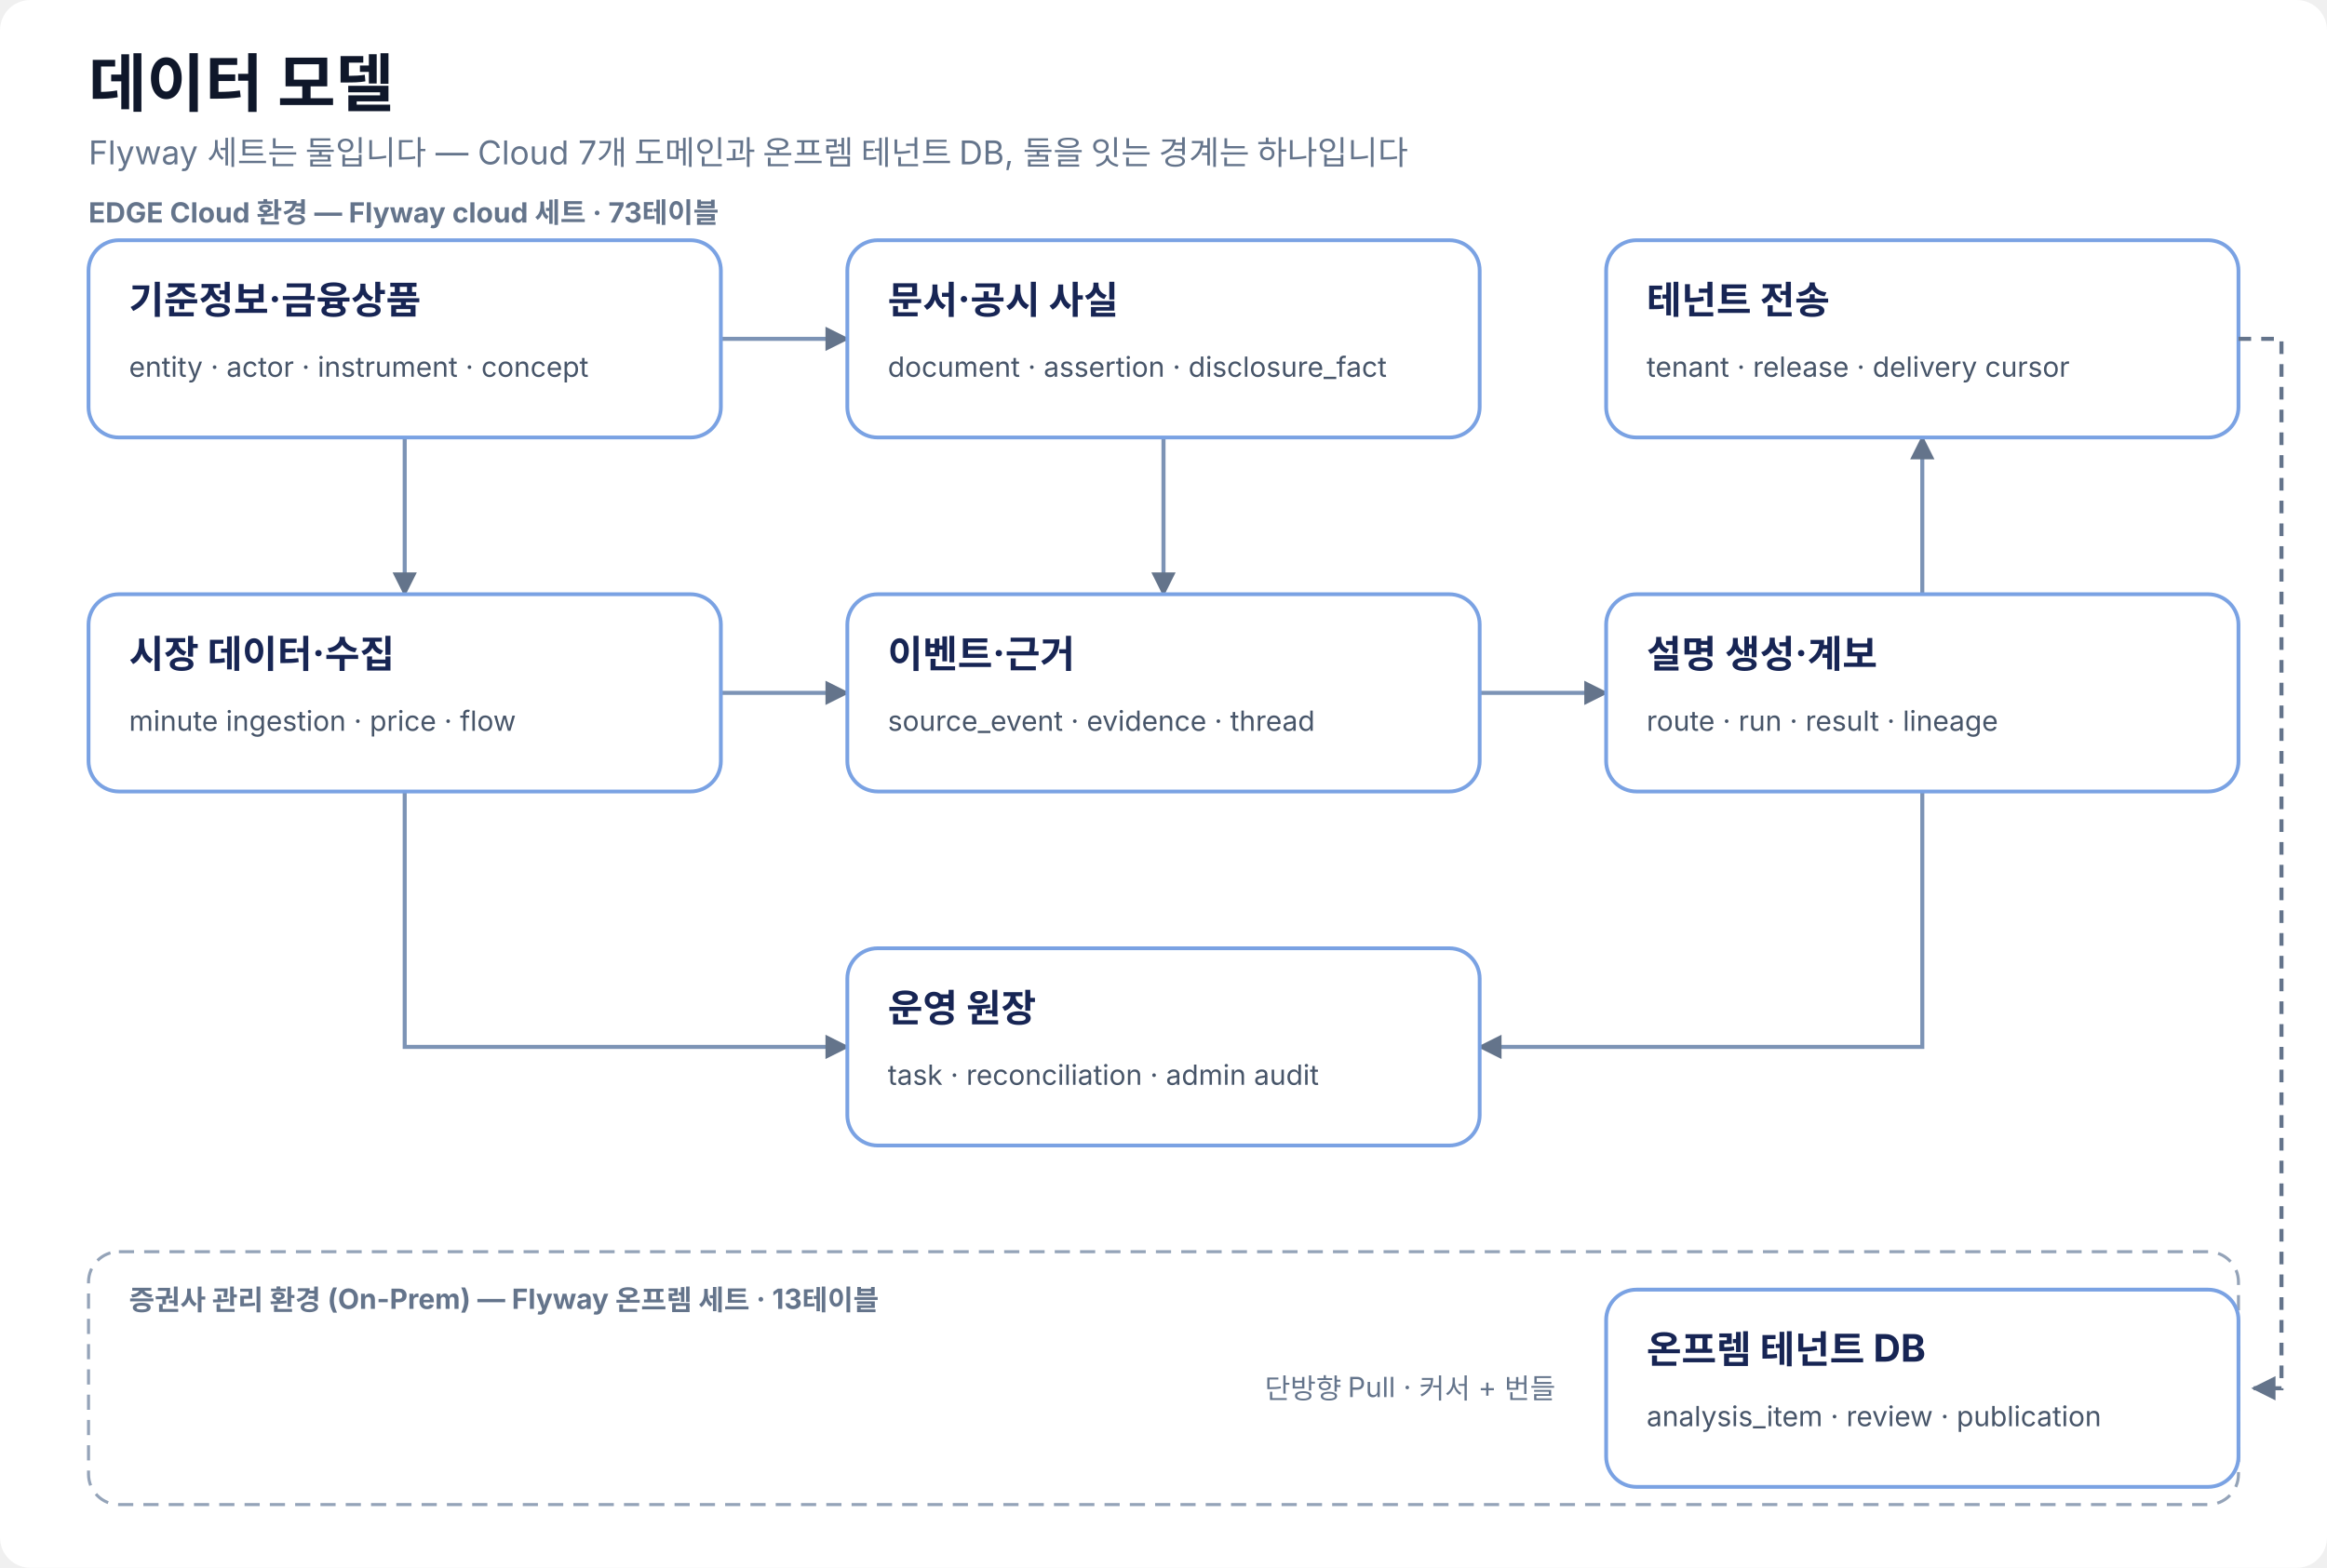
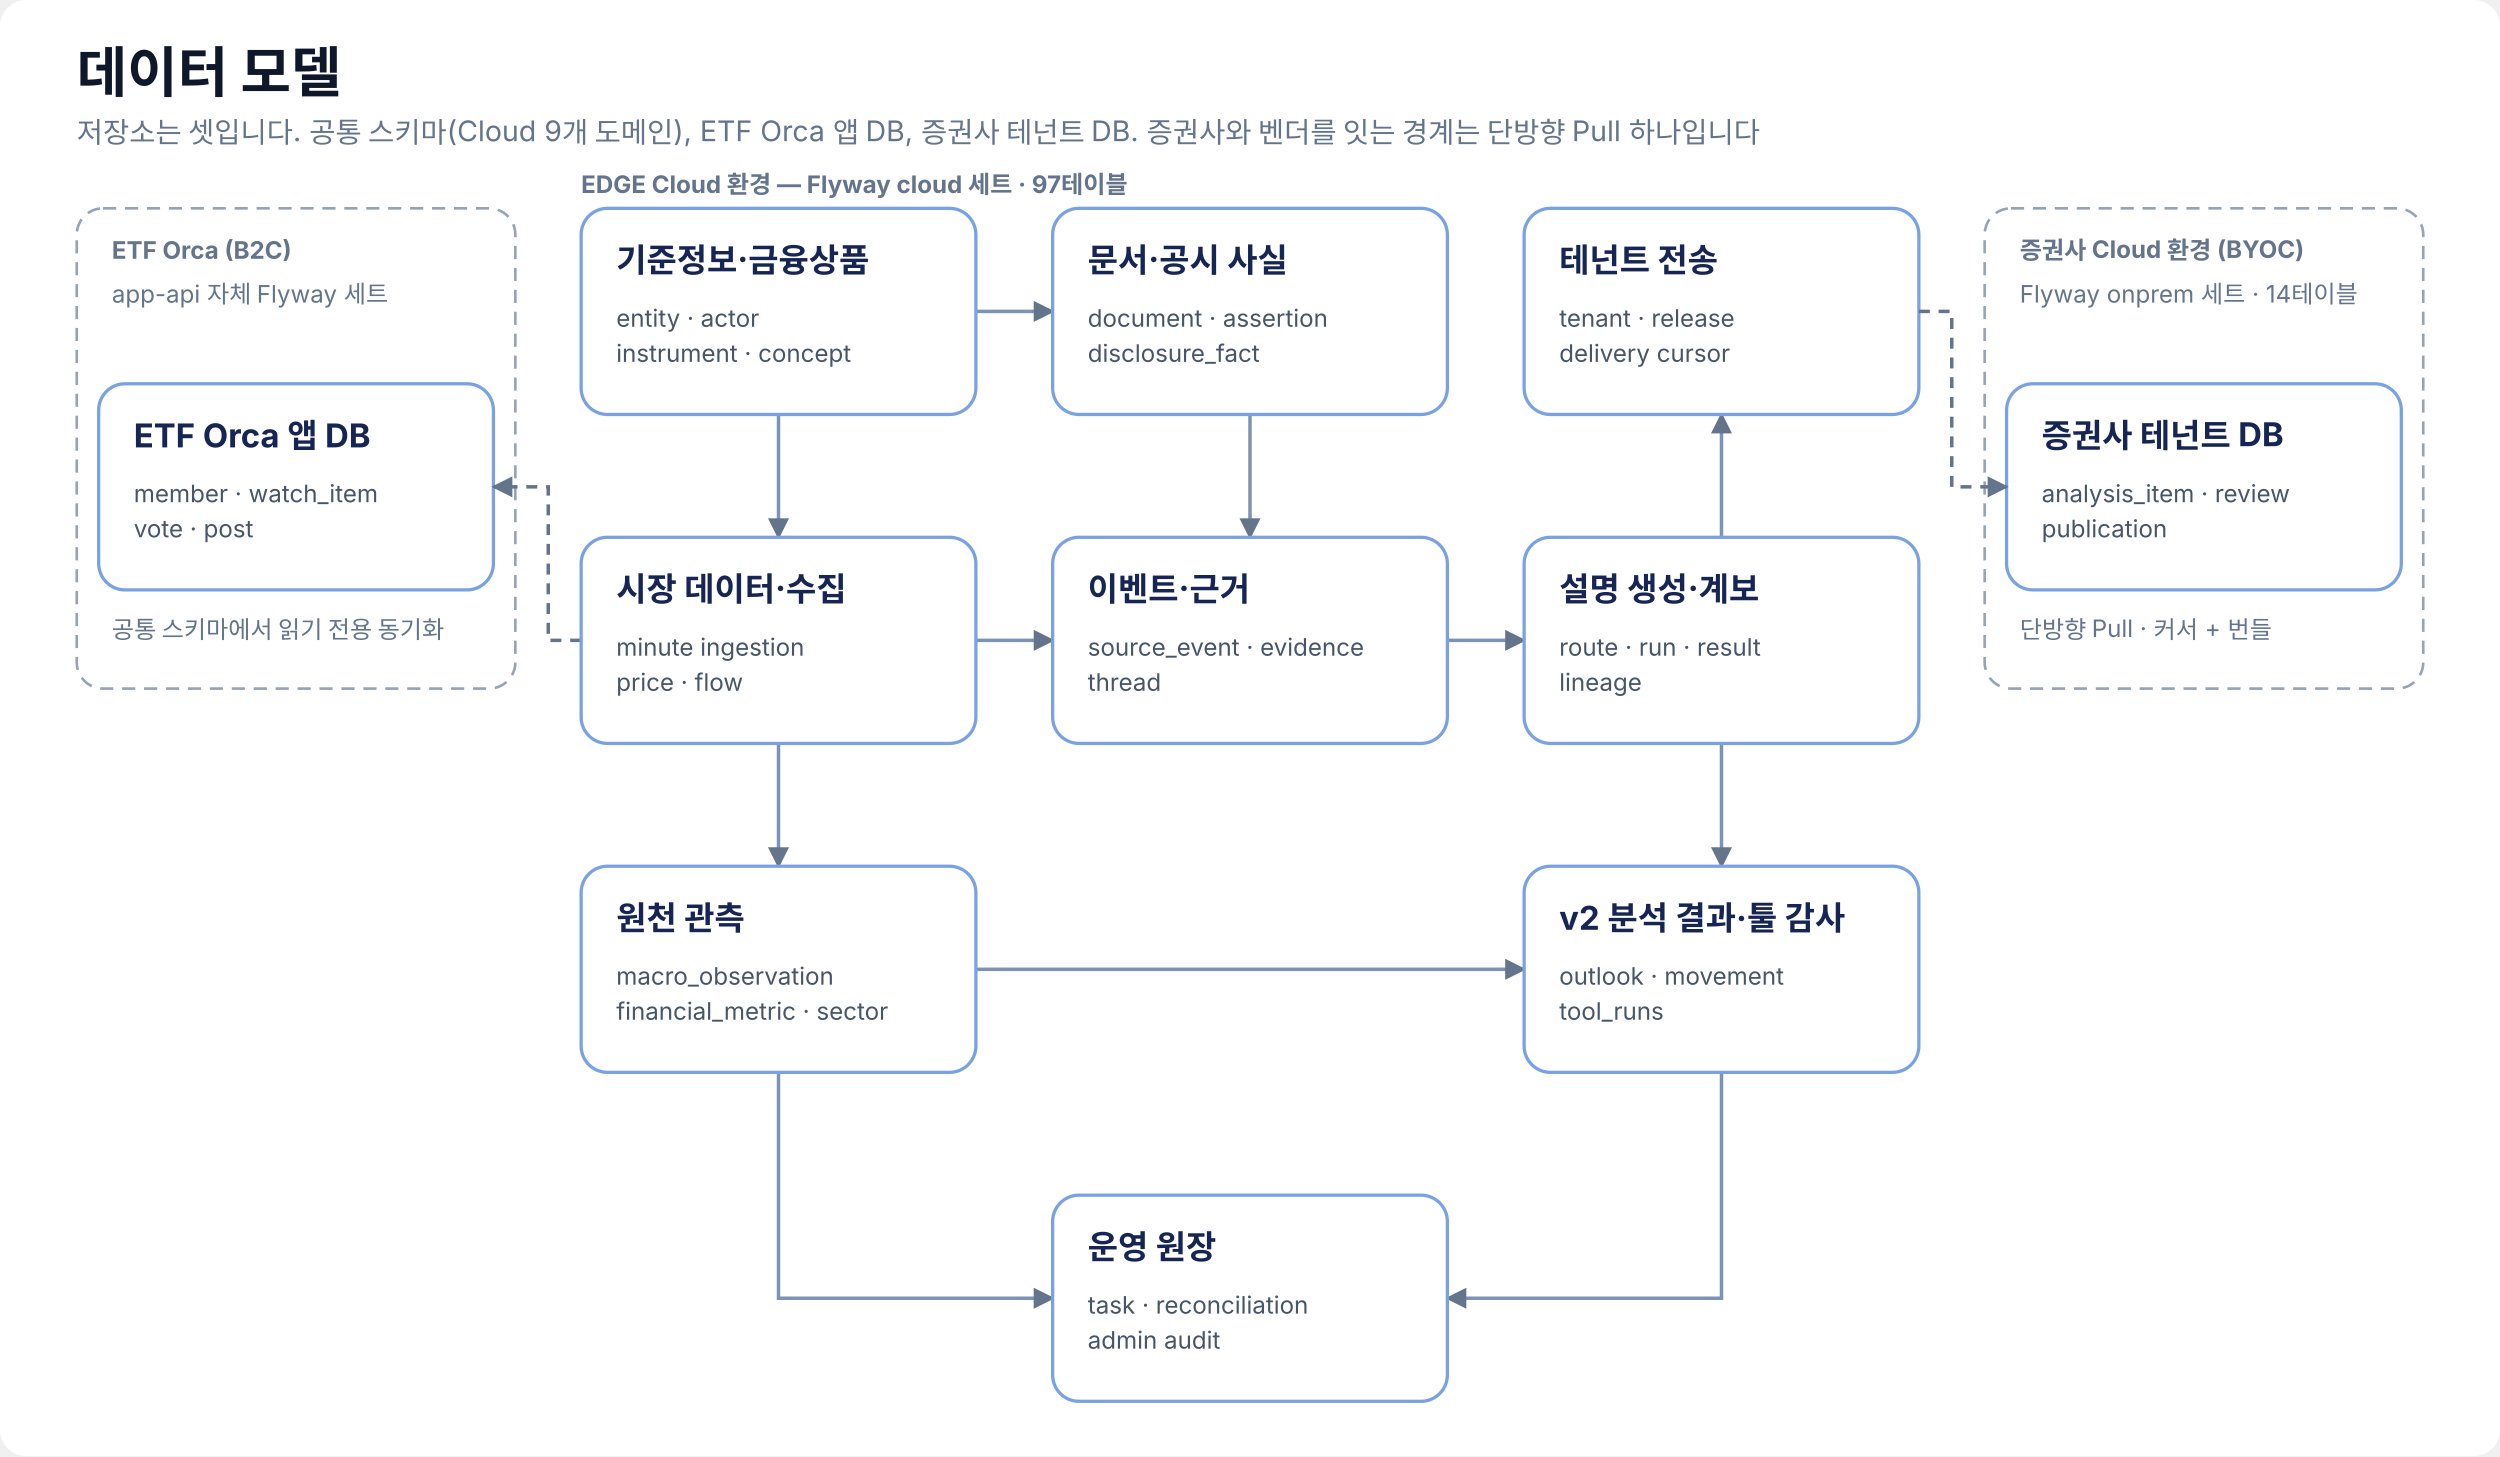
- <svg xmlns="http://www.w3.org/2000/svg" viewBox="0 0 920 620" role="img" aria-labelledby="title desc">
+ <svg xmlns="http://www.w3.org/2000/svg" viewBox="0 0 1140 664" role="img" aria-labelledby="title desc">
  <defs>
    <marker id="arrow" viewBox="0 0 10 10" refX="9" refY="5" markerWidth="6" markerHeight="6" orient="auto">
      <path d="M0 0L10 5L0 10z" class="arrow" />
    </marker>
  </defs>
  <style>:root{color-scheme:light}text{font-family:-apple-system,BlinkMacSystemFont,"Segoe UI",sans-serif}.canvas{fill:#fff}.heading{fill:#0f172a;font-size:25px;font-weight:700}.sub{fill:#64748b;font-size:13px}.domain{fill:#fff;stroke:#7aa2e3;stroke-width:1.5}.name{fill:#172554;font-size:15px;font-weight:700}.detail{fill:#475569;font-size:11px}.flow{fill:none;stroke:#7c93b5;stroke-width:1.6}.arrow{fill:#64748b}.band{fill:none;stroke:#94a3b8;stroke-width:1.2;stroke-dasharray:6 4}.band-label{fill:#64748b;font-size:11px;font-weight:700}.edge-label{fill:#64748b;font-size:11px}.boundary{fill:none;stroke:#64748b;stroke-width:1.6;stroke-dasharray:5 4}</style>
  <rect class="canvas" width="100%" height="100%" rx="12" />
-   <text class="band-label" x="35" y="88">EDGE Cloud 환경 — Flyway cloud 세트 · 73테이블</text>
  <text class="heading" x="35" y="42">데이터 모델</text>
-   <text class="sub" x="35" y="65">Flyway 세트는 둘입니다 — Cloud 7개 도메인과 온프렘 테넌트 DB, 둘을 잇는 경계는 하나입니다</text>
+   <text class="sub" x="35" y="65">저장소는 셋입니다. 공통 스키마(Cloud 9개 도메인), ETF Orca 앱 DB, 증권사 테넌트 DB. 증권사와 벤더를 잇는 경계는 단방향 Pull 하나입니다</text>
  <g>
-     <path class="flow" d="M 285 134 L 335 134" marker-end="url(#arrow)" />
-     <path class="flow" d="M 160 173 L 160 235" marker-end="url(#arrow)" />
-     <path class="flow" d="M 460 173 L 460 235" marker-end="url(#arrow)" />
-     <path class="flow" d="M 285 274 L 335 274" marker-end="url(#arrow)" />
-     <path class="flow" d="M 585 274 L 635 274" marker-end="url(#arrow)" />
-     <path class="flow" d="M 760 235 L 760 173" marker-end="url(#arrow)" />
-     <path class="flow" d="M 160 313 L 160 414 L 335 414" marker-end="url(#arrow)" />
-     <path class="flow" d="M 760 313 L 760 414 L 585 414" marker-end="url(#arrow)" />
+     <rect class="band" x="35" y="95" width="200" height="219" rx="12" />
+     <text class="band-label" x="51" y="118">ETF Orca (B2C)</text>
+     <text class="edge-label" x="51" y="138">app-api 자체 Flyway 세트</text>
+     <g>
+       <rect class="domain" x="45" y="175" width="180" height="94" rx="12" />
+       <text class="name" x="61" y="204">ETF Orca 앱 DB</text>
+       <text class="detail" x="61" y="229">member · watch_item</text>
+       <text class="detail" x="61" y="245">vote · post</text>
+     </g>
+     <path class="boundary" d="M 265 292 L 250 292 L 250 222 L 225 222" marker-end="url(#arrow)" />
+     <text class="edge-label" x="51" y="291">공통 스키마에서 읽기 전용 동기화</text>
+   </g>
+   <text class="band-label" x="265" y="88">EDGE Cloud 환경 — Flyway cloud 세트 · 97테이블</text>
+   <g>
+     <path class="flow" d="M 445 142 L 480 142" marker-end="url(#arrow)" />
+     <path class="flow" d="M 355 189 L 355 245" marker-end="url(#arrow)" />
+     <path class="flow" d="M 570 189 L 570 245" marker-end="url(#arrow)" />
+     <path class="flow" d="M 445 292 L 480 292" marker-end="url(#arrow)" />
+     <path class="flow" d="M 660 292 L 695 292" marker-end="url(#arrow)" />
+     <path class="flow" d="M 785 245 L 785 189" marker-end="url(#arrow)" />
+     <path class="flow" d="M 355 339 L 355 395" marker-end="url(#arrow)" />
+     <path class="flow" d="M 785 339 L 785 395" marker-end="url(#arrow)" />
+     <path class="flow" d="M 445 442 L 695 442" marker-end="url(#arrow)" />
+     <path class="flow" d="M 355 489 L 355 592 L 480 592" marker-end="url(#arrow)" />
+     <path class="flow" d="M 785 489 L 785 592 L 660 592" marker-end="url(#arrow)" />
  </g>
  <g>
    <g>
-       <rect class="domain" x="35" y="95" width="250" height="78" rx="12" />
-       <text class="name" x="51" y="124">기준정보·금융상품</text>
-       <text class="detail" x="51" y="149">entity · actor · instrument · concept</text>
+       <rect class="domain" x="265" y="95" width="180" height="94" rx="12" />
+       <text class="name" x="281" y="124">기준정보·금융상품</text>
+       <text class="detail" x="281" y="149">entity · actor</text>
+       <text class="detail" x="281" y="165">instrument · concept</text>
    </g>
    <g>
-       <rect class="domain" x="335" y="95" width="250" height="78" rx="12" />
-       <text class="name" x="351" y="124">문서·공시 사실</text>
-       <text class="detail" x="351" y="149">document · assertion · disclosure_fact</text>
+       <rect class="domain" x="480" y="95" width="180" height="94" rx="12" />
+       <text class="name" x="496" y="124">문서·공시 사실</text>
+       <text class="detail" x="496" y="149">document · assertion</text>
+       <text class="detail" x="496" y="165">disclosure_fact</text>
    </g>
    <g>
-       <rect class="domain" x="35" y="235" width="250" height="78" rx="12" />
-       <text class="name" x="51" y="264">시장 데이터·수집</text>
-       <text class="detail" x="51" y="289">minute ingestion · price · flow</text>
+       <rect class="domain" x="695" y="95" width="180" height="94" rx="12" />
+       <text class="name" x="711" y="124">테넌트 전송</text>
+       <text class="detail" x="711" y="149">tenant · release</text>
+       <text class="detail" x="711" y="165">delivery cursor</text>
    </g>
    <g>
-       <rect class="domain" x="335" y="235" width="250" height="78" rx="12" />
-       <text class="name" x="351" y="264">이벤트·근거</text>
-       <text class="detail" x="351" y="289">source_event · evidence · thread</text>
+       <rect class="domain" x="265" y="245" width="180" height="94" rx="12" />
+       <text class="name" x="281" y="274">시장 데이터·수집</text>
+       <text class="detail" x="281" y="299">minute ingestion</text>
+       <text class="detail" x="281" y="315">price · flow</text>
    </g>
    <g>
-       <rect class="domain" x="635" y="235" width="250" height="78" rx="12" />
-       <text class="name" x="651" y="264">설명 생성·계보</text>
-       <text class="detail" x="651" y="289">route · run · result · lineage</text>
+       <rect class="domain" x="480" y="245" width="180" height="94" rx="12" />
+       <text class="name" x="496" y="274">이벤트·근거</text>
+       <text class="detail" x="496" y="299">source_event · evidence</text>
+       <text class="detail" x="496" y="315">thread</text>
    </g>
    <g>
-       <rect class="domain" x="635" y="95" width="250" height="78" rx="12" />
-       <text class="name" x="651" y="124">테넌트 전송</text>
-       <text class="detail" x="651" y="149">tenant · release · delivery cursor</text>
+       <rect class="domain" x="695" y="245" width="180" height="94" rx="12" />
+       <text class="name" x="711" y="274">설명 생성·계보</text>
+       <text class="detail" x="711" y="299">route · run · result</text>
+       <text class="detail" x="711" y="315">lineage</text>
    </g>
    <g>
-       <rect class="domain" x="335" y="375" width="250" height="78" rx="12" />
-       <text class="name" x="351" y="404">운영 원장</text>
-       <text class="detail" x="351" y="429">task · reconciliation · admin audit</text>
+       <rect class="domain" x="265" y="395" width="180" height="94" rx="12" />
+       <text class="name" x="281" y="424">원천 관측</text>
+       <text class="detail" x="281" y="449">macro_observation</text>
+       <text class="detail" x="281" y="465">financial_metric · sector</text>
+     </g>
+     <g>
+       <rect class="domain" x="695" y="395" width="180" height="94" rx="12" />
+       <text class="name" x="711" y="424">v2 분석 결과·툴 감사</text>
+       <text class="detail" x="711" y="449">outlook · movement</text>
+       <text class="detail" x="711" y="465">tool_runs</text>
+     </g>
+     <g>
+       <rect class="domain" x="480" y="545" width="180" height="94" rx="12" />
+       <text class="name" x="496" y="574">운영 원장</text>
+       <text class="detail" x="496" y="599">task · reconciliation</text>
+       <text class="detail" x="496" y="615">admin audit</text>
    </g>
  </g>
  <g>
-     <rect class="band" x="35" y="495" width="850" height="100" rx="12" />
-     <text class="band-label" x="51" y="518">증권사 관리 환경 (On-Prem) — Flyway 온프렘 세트 · 13테이블</text>
-     <path class="boundary" d="M 885 134 L 902 134 L 902 549 L 891 549" marker-end="url(#arrow)" />
-     <text class="edge-label" x="615" y="553" text-anchor="end">단방향 Pull · 커서 + 번들</text>
-     <rect class="domain" x="635" y="510" width="250" height="78" rx="12" />
-     <text class="name" x="651" y="539">온프렘 테넌트 DB</text>
-     <text class="detail" x="651" y="564">analysis_item · review · publication</text>
+     <rect class="band" x="905" y="95" width="200" height="219" rx="12" />
+     <text class="band-label" x="921" y="118">증권사 Cloud 환경 (BYOC)</text>
+     <text class="edge-label" x="921" y="138">Flyway onprem 세트 · 14테이블</text>
+     <g>
+       <rect class="domain" x="915" y="175" width="180" height="94" rx="12" />
+       <text class="name" x="931" y="204">증권사 테넌트 DB</text>
+       <text class="detail" x="931" y="229">analysis_item · review</text>
+       <text class="detail" x="931" y="245">publication</text>
+     </g>
+     <path class="boundary" d="M 875 142 L 890 142 L 890 222 L 915 222" marker-end="url(#arrow)" />
+     <text class="edge-label" x="921" y="291">단방향 Pull · 커서 + 번들</text>
  </g>
</svg>
